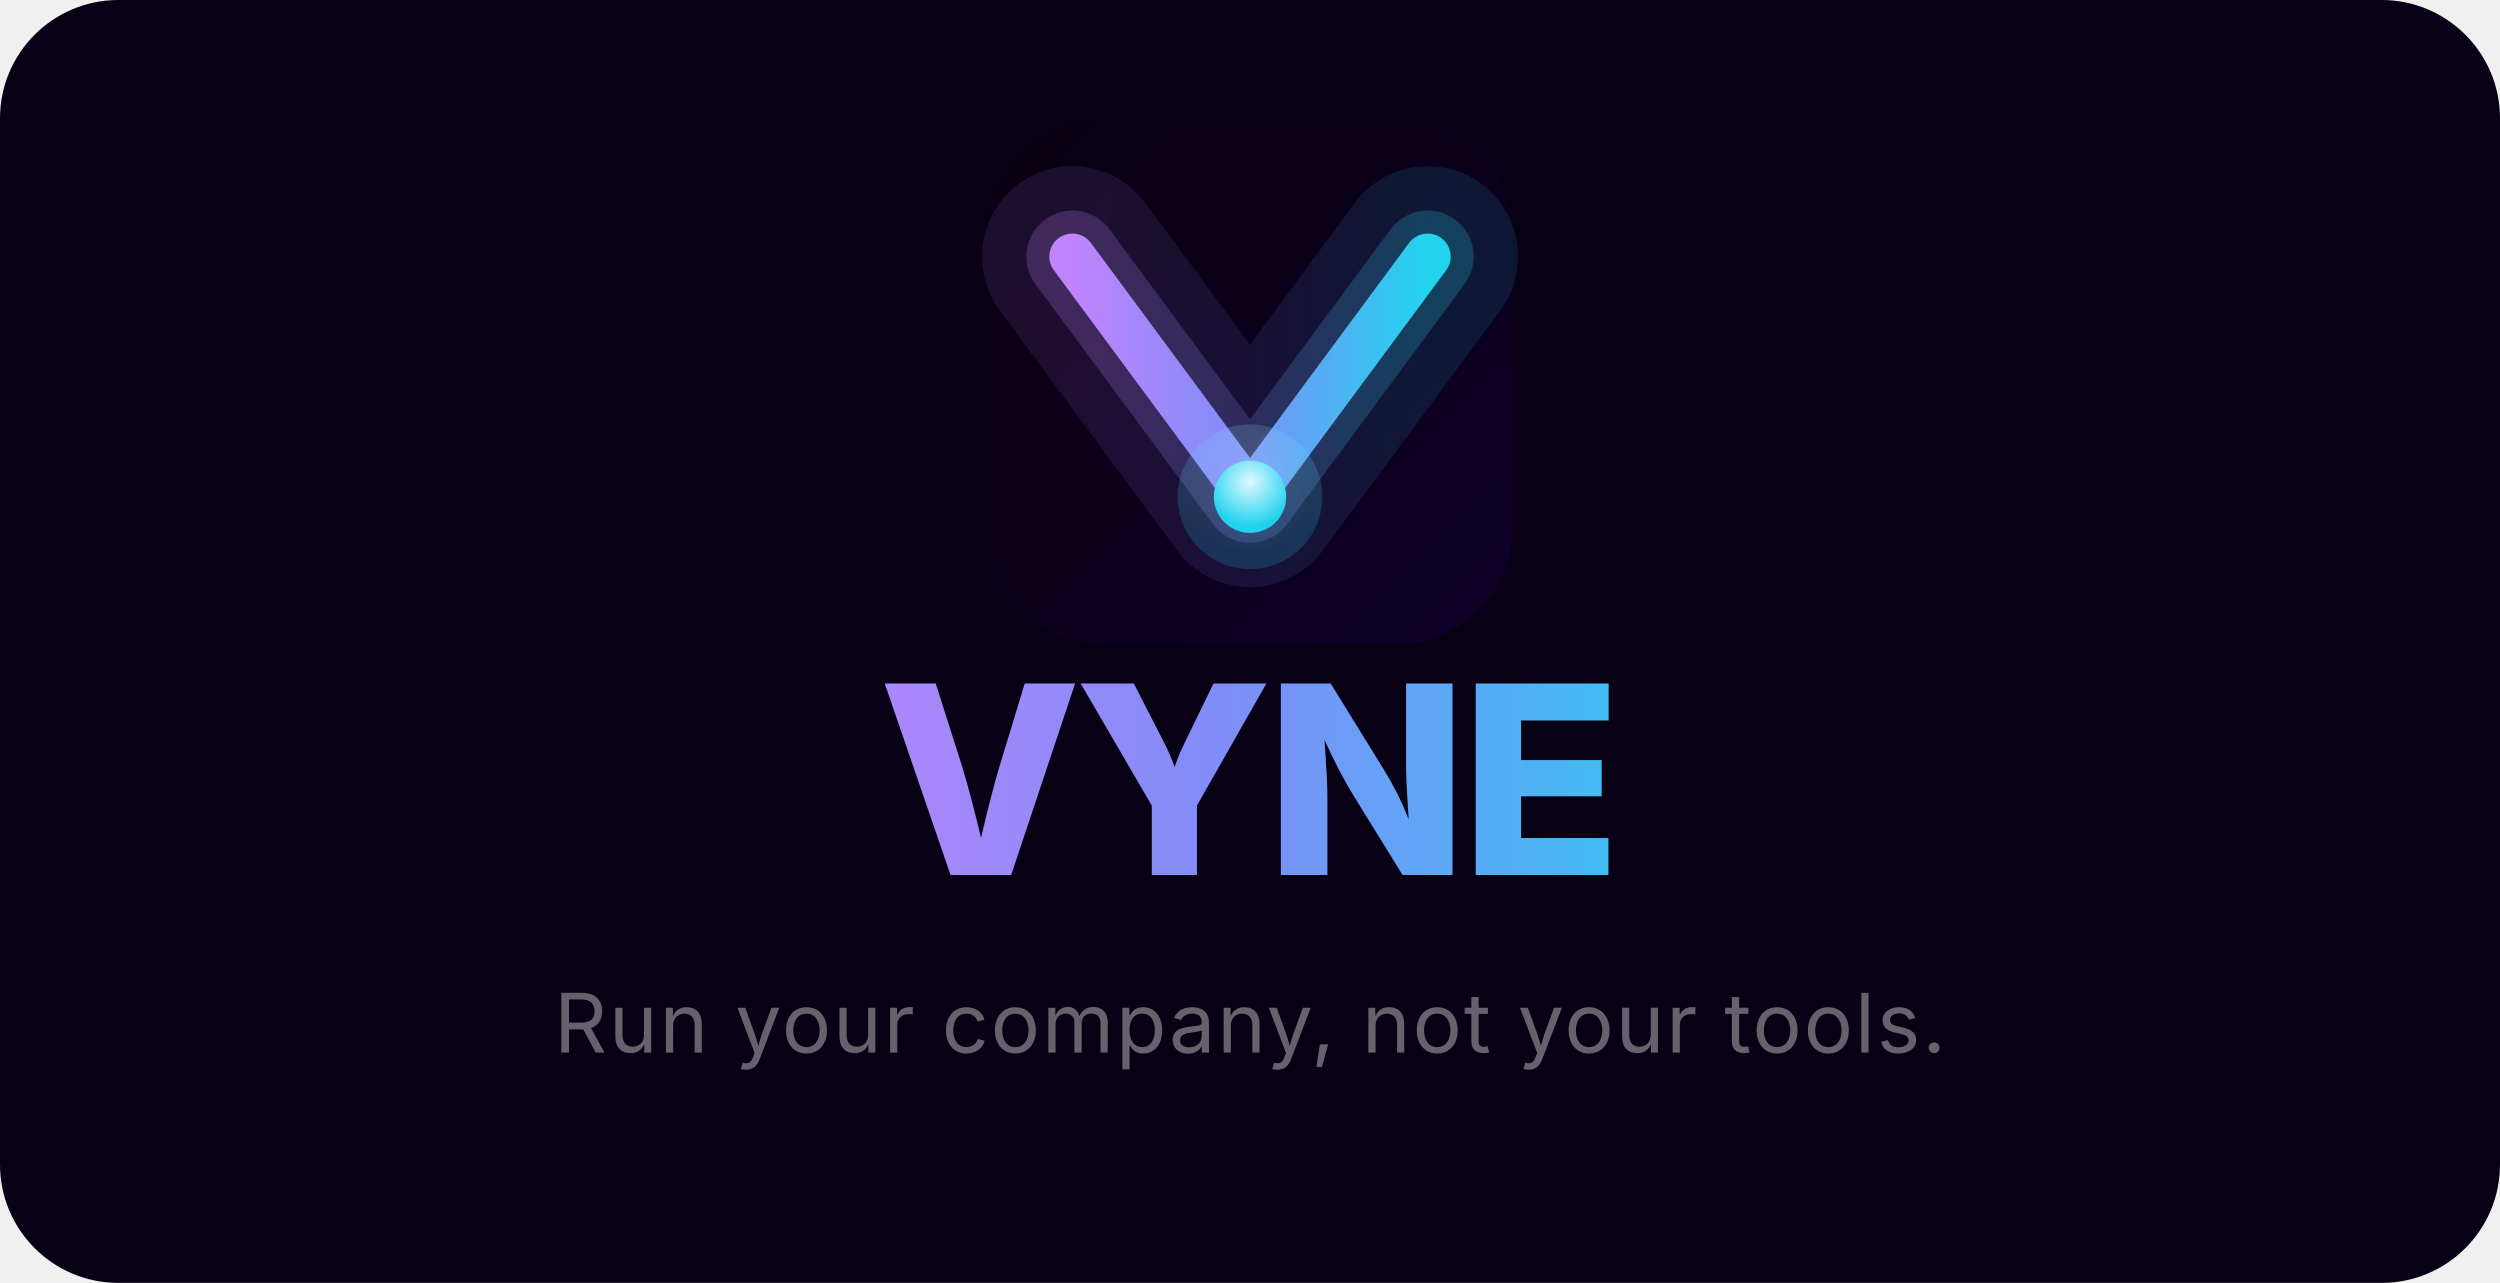
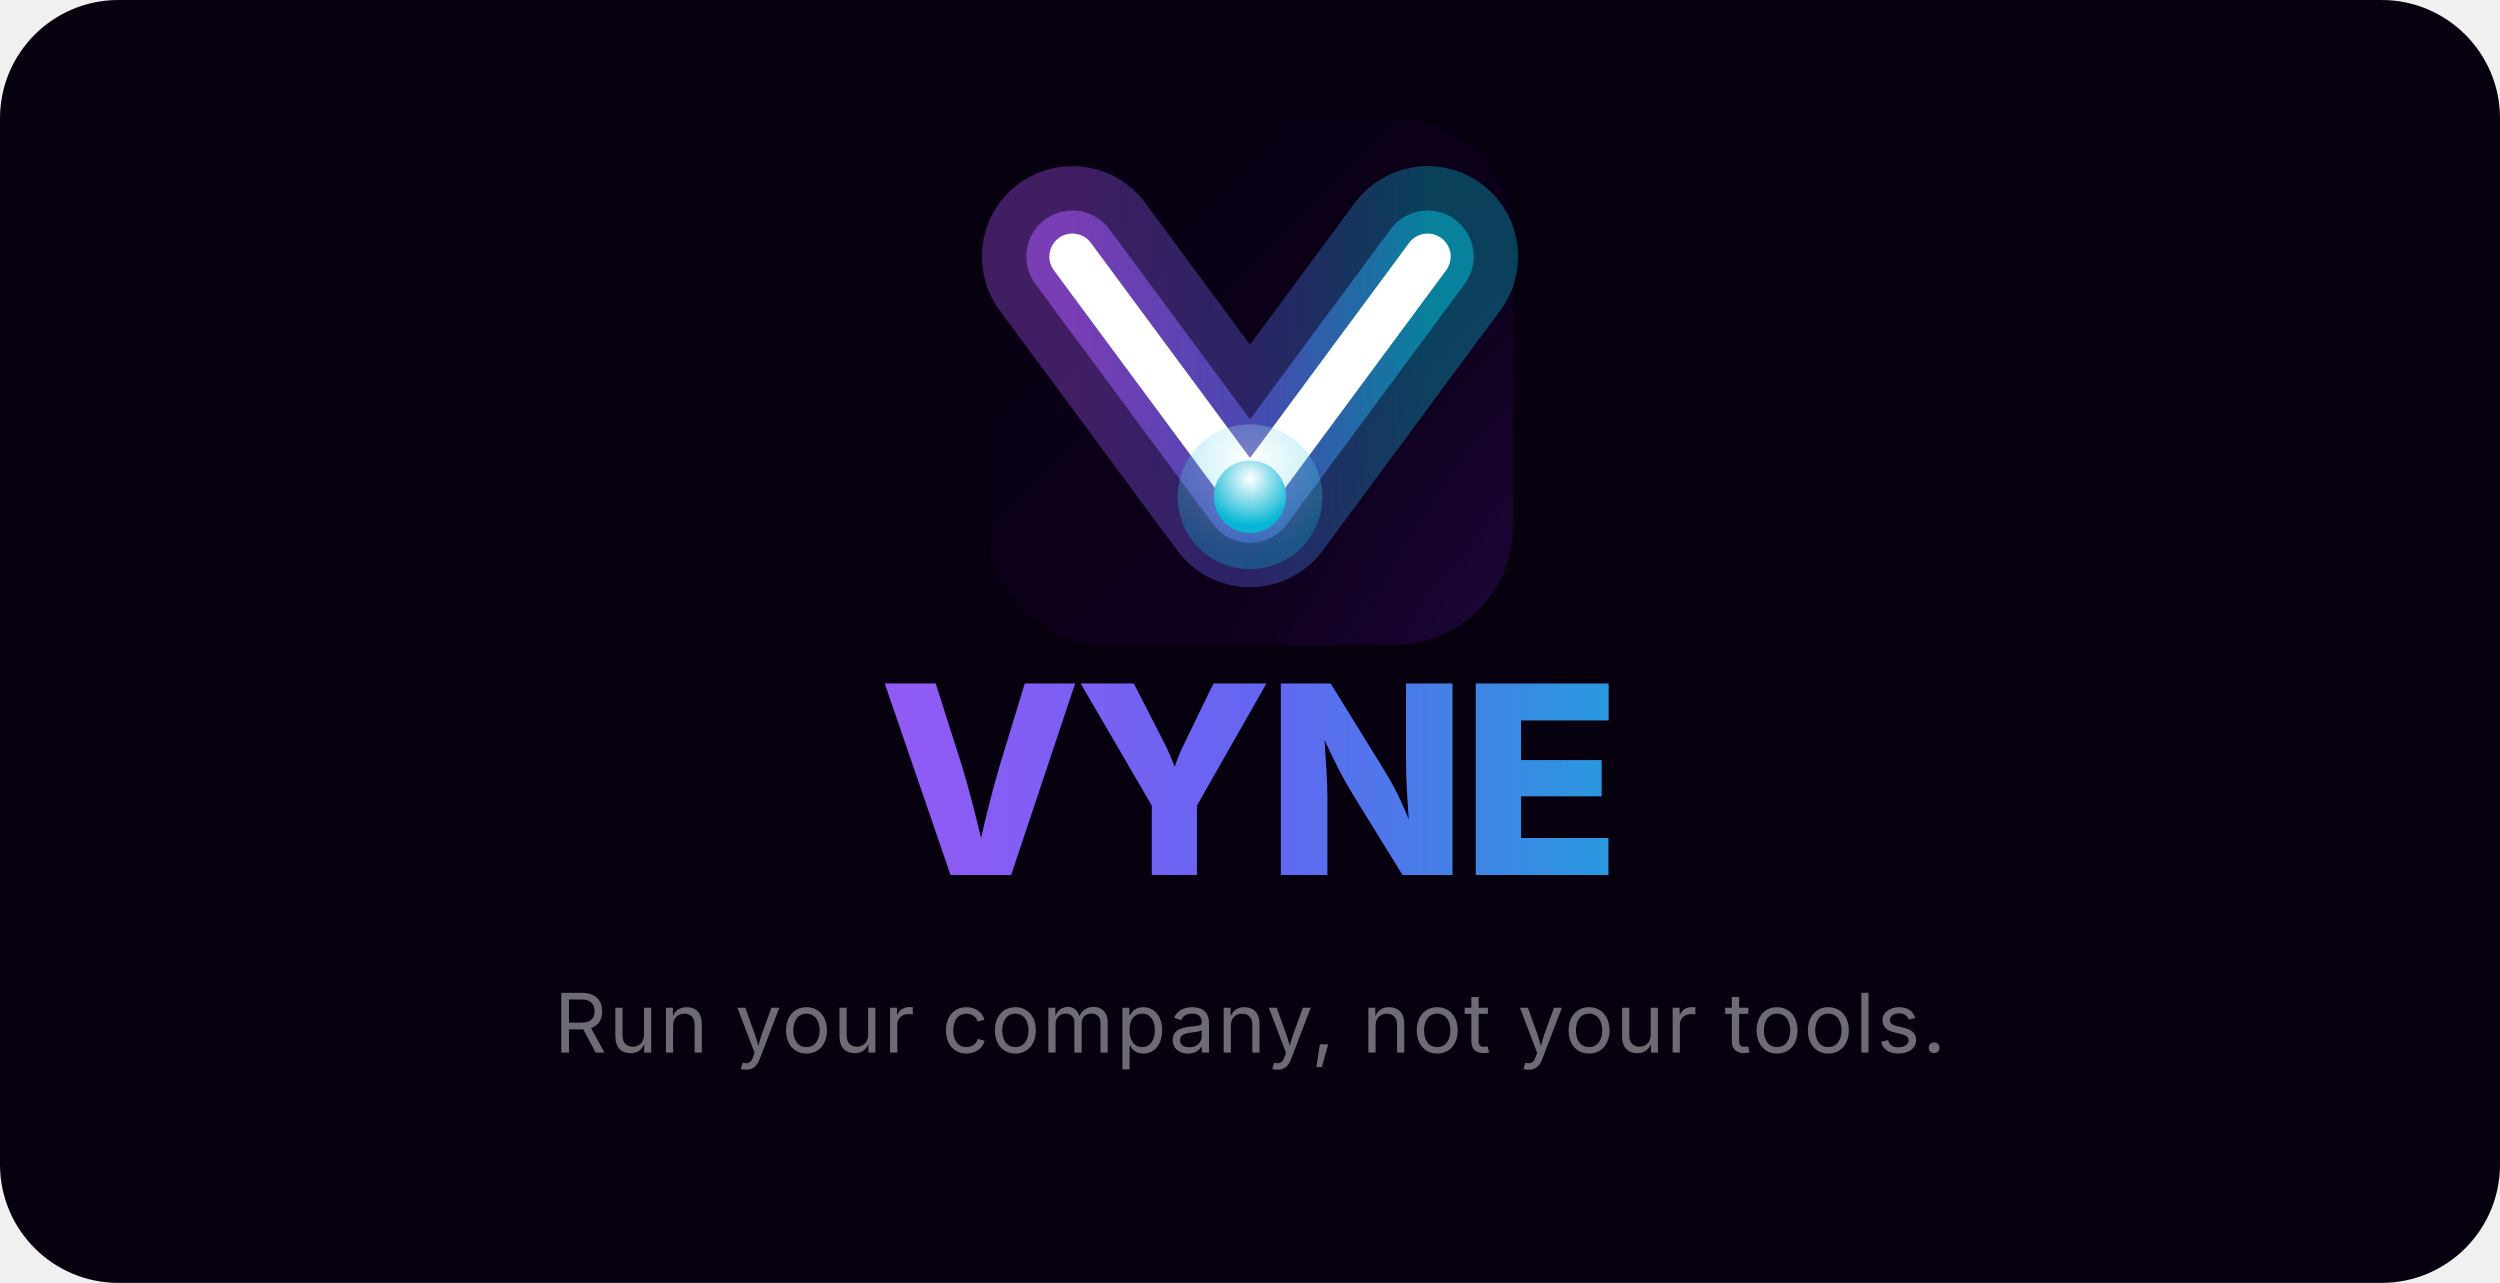
<svg xmlns="http://www.w3.org/2000/svg" width="380" height="195" viewBox="0 0 380 195" fill="none">
-   <rect width="380" height="195" rx="18" fill="#080014" />
+   <rect width="380" height="195" rx="18" fill="#06000F" />
  <g transform="translate(150, 18)">
    <rect width="80" height="80" rx="18" fill="url(#sibg)" />
-     <path d="M13 21 L40 57.5 L67 21" stroke="url(#svg)" stroke-width="27.5" stroke-linecap="round" stroke-linejoin="round" fill="none" opacity="0.11" />
-     <path d="M13 21 L40 57.5 L67 21" stroke="url(#svg)" stroke-width="14" stroke-linecap="round" stroke-linejoin="round" fill="none" opacity="0.22" />
-     <path d="M13 21 L40 57.5 L67 21" stroke="url(#svg)" stroke-width="7" stroke-linecap="round" stroke-linejoin="round" fill="none" />
-     <circle cx="40" cy="57.5" r="11" fill="url(#sdg)" opacity="0.18" />
+     <rect width="80" height="80" rx="18" fill="url(#sigl)" />
+     <path d="M13 21 L40 57.5 L67 21" stroke="url(#svg)" stroke-width="27.5" stroke-linecap="round" stroke-linejoin="round" fill="none" opacity="0.35" />
+     <path d="M13 21 L40 57.5 L67 21" stroke="url(#svg)" stroke-width="14" stroke-linecap="round" stroke-linejoin="round" fill="none" opacity="0.55" />
+     <path d="M13 21 L40 57.5 L67 21" stroke="white" stroke-width="7" stroke-linecap="round" stroke-linejoin="round" fill="none" />
+     <circle cx="40" cy="57.5" r="11" fill="url(#sdg)" opacity="0.3" />
    <circle cx="40" cy="57.5" r="5.5" fill="url(#sdg)" />
  </g>
-   <text x="190" y="133" text-anchor="middle" font-family="system-ui, -apple-system, 'Segoe UI', sans-serif" font-size="40" font-weight="800" letter-spacing="-1" fill="url(#stg)">VYNE</text>
-   <text x="190" y="160" text-anchor="middle" font-family="system-ui, -apple-system, 'Segoe UI', sans-serif" font-size="12.5" font-weight="400" letter-spacing="0.3" fill="rgba(255,255,255,0.38)">Run your company, not your tools.</text>
+   <text x="190" y="133" text-anchor="middle" font-family="system-ui,-apple-system,'Segoe UI',sans-serif" font-size="40" font-weight="800" letter-spacing="-1" fill="url(#stg)">VYNE</text>
+   <text x="190" y="160" text-anchor="middle" font-family="system-ui,-apple-system,'Segoe UI',sans-serif" font-size="12.5" font-weight="400" letter-spacing="0.3" fill="rgba(255,255,255,0.42)">Run your company, not your tools.</text>
  <defs>
    <linearGradient id="sibg" x1="0" y1="0" x2="80" y2="80" gradientUnits="userSpaceOnUse">
-       <stop stop-color="#070010" />
-       <stop offset="1" stop-color="#0F0028" />
+       <stop stop-color="#06000F" />
+       <stop offset="1" stop-color="#110022" />
    </linearGradient>
+     <radialGradient id="sigl" cx="50%" cy="72%" r="55%" gradientUnits="userSpaceOnUse">
+       <stop stop-color="#7C3AED" stop-opacity="0.45" />
+       <stop offset="1" stop-color="#7C3AED" stop-opacity="0" />
+     </radialGradient>
    <linearGradient id="svg" x1="13" y1="21" x2="67" y2="21" gradientUnits="userSpaceOnUse">
-       <stop stop-color="#C084FC" />
-       <stop offset="0.45" stop-color="#818CF8" />
-       <stop offset="1" stop-color="#22D3EE" />
+       <stop stop-color="#A855F7" />
+       <stop offset="0.5" stop-color="#6366F1" />
+       <stop offset="1" stop-color="#06B6D4" />
    </linearGradient>
-     <radialGradient id="sdg" cx="50%" cy="30%" r="60%">
-       <stop stop-color="#E0F9FF" />
-       <stop offset="1" stop-color="#22D3EE" />
+     <radialGradient id="sdg" cx="50%" cy="25%" r="65%">
+       <stop stop-color="#FFFFFF" />
+       <stop offset="1" stop-color="#06B6D4" />
    </radialGradient>
    <linearGradient id="stg" x1="110" y1="0" x2="275" y2="0" gradientUnits="userSpaceOnUse">
-       <stop stop-color="#C084FC" />
-       <stop offset="0.45" stop-color="#818CF8" />
-       <stop offset="1" stop-color="#22D3EE" />
+       <stop stop-color="#A855F7" />
+       <stop offset="0.5" stop-color="#6366F1" />
+       <stop offset="1" stop-color="#06B6D4" />
    </linearGradient>
  </defs>
</svg>
